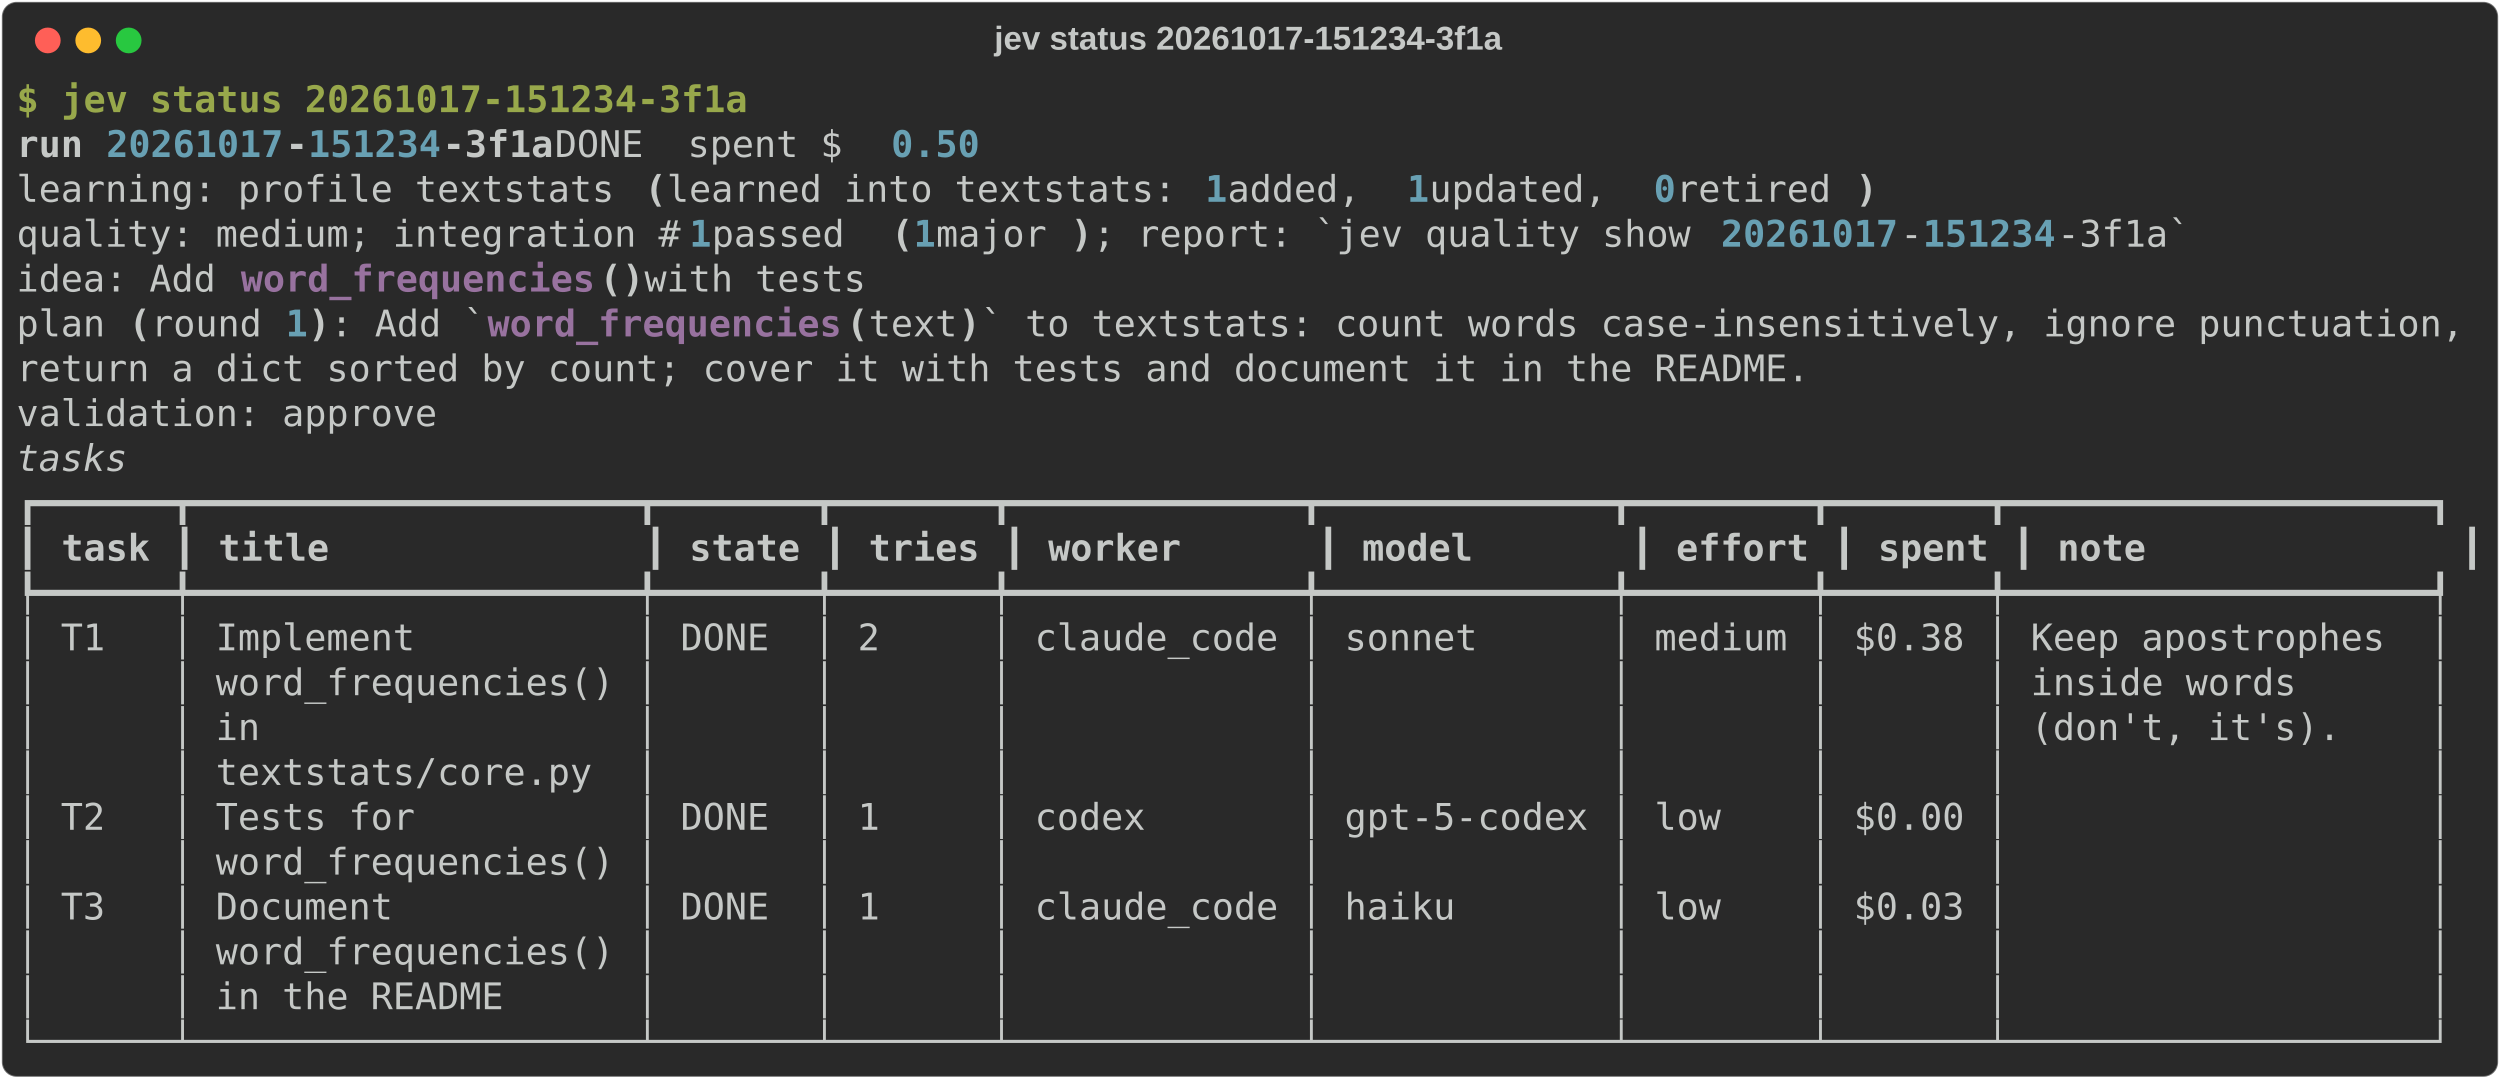
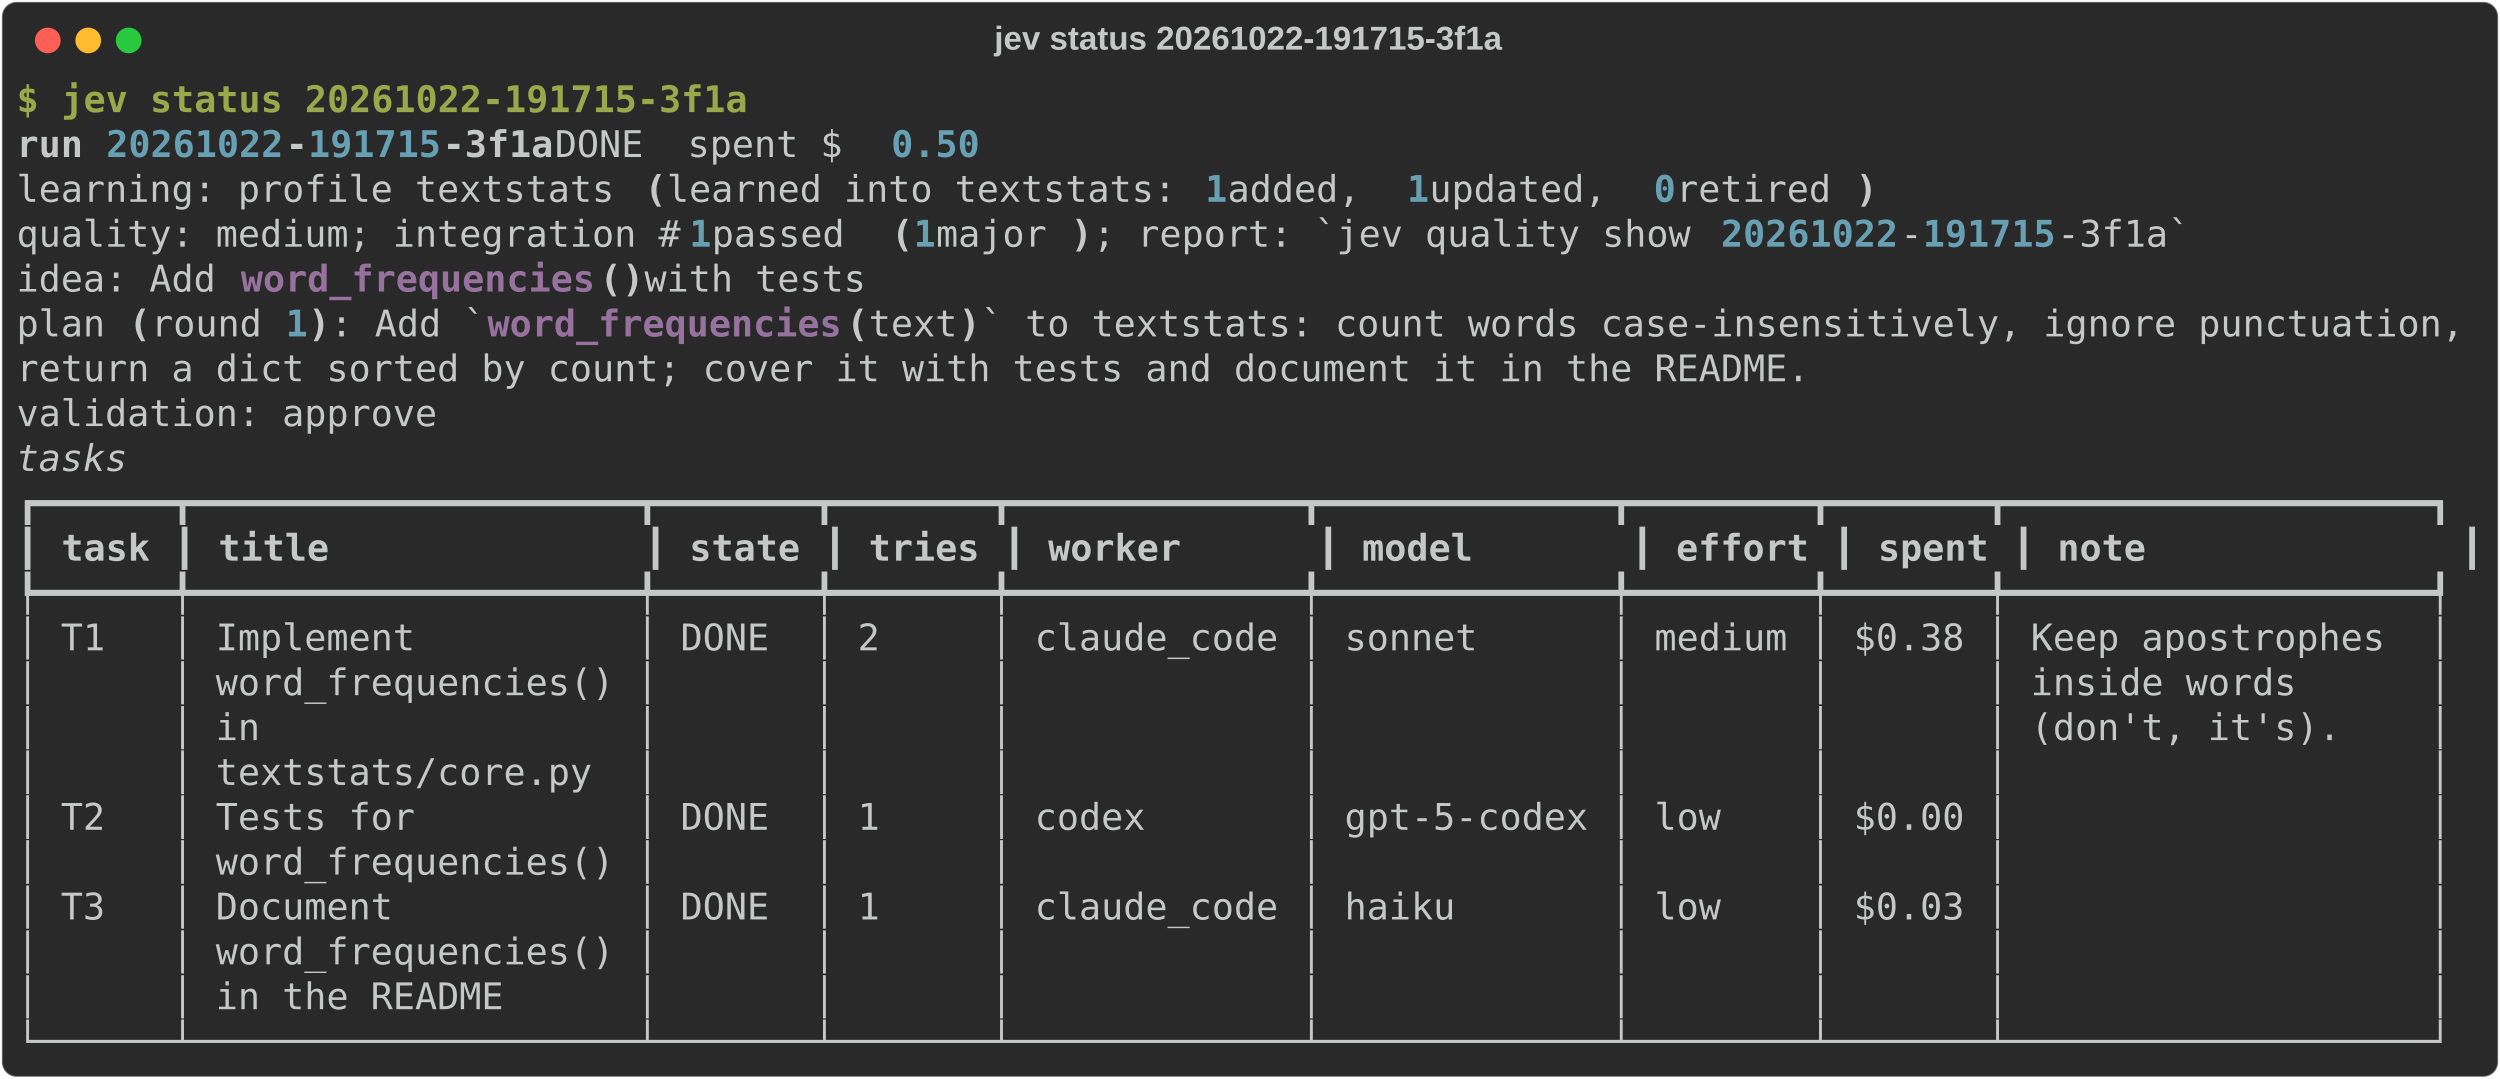
<svg xmlns="http://www.w3.org/2000/svg" class="rich-terminal" viewBox="0 0 1360 586.8">
  <style>

    @font-face {
        font-family: "Fira Code";
        src: local("FiraCode-Regular"),
                url("https://cdnjs.cloudflare.com/ajax/libs/firacode/6.2.0/woff2/FiraCode-Regular.woff2") format("woff2"),
                url("https://cdnjs.cloudflare.com/ajax/libs/firacode/6.2.0/woff/FiraCode-Regular.woff") format("woff");
        font-style: normal;
        font-weight: 400;
    }
    @font-face {
        font-family: "Fira Code";
        src: local("FiraCode-Bold"),
                url("https://cdnjs.cloudflare.com/ajax/libs/firacode/6.2.0/woff2/FiraCode-Bold.woff2") format("woff2"),
                url("https://cdnjs.cloudflare.com/ajax/libs/firacode/6.2.0/woff/FiraCode-Bold.woff") format("woff");
        font-style: bold;
        font-weight: 700;
    }

-     .terminal-4076977040-matrix {
+     .terminal-3882138528-matrix {
        font-family: Fira Code, monospace;
        font-size: 20px;
        line-height: 24.4px;
        font-variant-east-asian: full-width;
    }

-     .terminal-4076977040-title {
+     .terminal-3882138528-title {
        font-size: 18px;
        font-weight: bold;
        font-family: arial;
    }

-     .terminal-4076977040-r1 { fill: #98a84b;font-weight: bold }
- .terminal-4076977040-r2 { fill: #c5c8c6 }
- .terminal-4076977040-r3 { fill: #c5c8c6;font-weight: bold }
- .terminal-4076977040-r4 { fill: #68a0b3;font-weight: bold }
- .terminal-4076977040-r5 { fill: #98729f;font-weight: bold }
- .terminal-4076977040-r6 { fill: #c5c8c6;font-style: italic; }
+     .terminal-3882138528-r1 { fill: #98a84b;font-weight: bold }
+ .terminal-3882138528-r2 { fill: #c5c8c6 }
+ .terminal-3882138528-r3 { fill: #c5c8c6;font-weight: bold }
+ .terminal-3882138528-r4 { fill: #68a0b3;font-weight: bold }
+ .terminal-3882138528-r5 { fill: #98729f;font-weight: bold }
+ .terminal-3882138528-r6 { fill: #c5c8c6;font-style: italic; }
    </style>
  <defs>
-     <clipPath id="terminal-4076977040-clip-terminal">
+     <clipPath id="terminal-3882138528-clip-terminal">
      <rect x="0" y="0" width="1341.0" height="535.8" />
    </clipPath>
-     <clipPath id="terminal-4076977040-line-0">
+     <clipPath id="terminal-3882138528-line-0">
      <rect x="0" y="1.5" width="1342" height="24.65" />
    </clipPath>
-     <clipPath id="terminal-4076977040-line-1">
+     <clipPath id="terminal-3882138528-line-1">
      <rect x="0" y="25.9" width="1342" height="24.65" />
    </clipPath>
-     <clipPath id="terminal-4076977040-line-2">
+     <clipPath id="terminal-3882138528-line-2">
      <rect x="0" y="50.3" width="1342" height="24.65" />
    </clipPath>
-     <clipPath id="terminal-4076977040-line-3">
+     <clipPath id="terminal-3882138528-line-3">
      <rect x="0" y="74.7" width="1342" height="24.65" />
    </clipPath>
-     <clipPath id="terminal-4076977040-line-4">
+     <clipPath id="terminal-3882138528-line-4">
      <rect x="0" y="99.1" width="1342" height="24.65" />
    </clipPath>
-     <clipPath id="terminal-4076977040-line-5">
+     <clipPath id="terminal-3882138528-line-5">
      <rect x="0" y="123.5" width="1342" height="24.65" />
    </clipPath>
-     <clipPath id="terminal-4076977040-line-6">
+     <clipPath id="terminal-3882138528-line-6">
      <rect x="0" y="147.9" width="1342" height="24.65" />
    </clipPath>
-     <clipPath id="terminal-4076977040-line-7">
+     <clipPath id="terminal-3882138528-line-7">
      <rect x="0" y="172.3" width="1342" height="24.65" />
    </clipPath>
-     <clipPath id="terminal-4076977040-line-8">
+     <clipPath id="terminal-3882138528-line-8">
      <rect x="0" y="196.7" width="1342" height="24.65" />
    </clipPath>
-     <clipPath id="terminal-4076977040-line-9">
+     <clipPath id="terminal-3882138528-line-9">
      <rect x="0" y="221.1" width="1342" height="24.65" />
    </clipPath>
-     <clipPath id="terminal-4076977040-line-10">
+     <clipPath id="terminal-3882138528-line-10">
      <rect x="0" y="245.5" width="1342" height="24.65" />
    </clipPath>
-     <clipPath id="terminal-4076977040-line-11">
+     <clipPath id="terminal-3882138528-line-11">
      <rect x="0" y="269.9" width="1342" height="24.65" />
    </clipPath>
-     <clipPath id="terminal-4076977040-line-12">
+     <clipPath id="terminal-3882138528-line-12">
      <rect x="0" y="294.3" width="1342" height="24.65" />
    </clipPath>
-     <clipPath id="terminal-4076977040-line-13">
+     <clipPath id="terminal-3882138528-line-13">
      <rect x="0" y="318.7" width="1342" height="24.65" />
    </clipPath>
-     <clipPath id="terminal-4076977040-line-14">
+     <clipPath id="terminal-3882138528-line-14">
      <rect x="0" y="343.1" width="1342" height="24.65" />
    </clipPath>
-     <clipPath id="terminal-4076977040-line-15">
+     <clipPath id="terminal-3882138528-line-15">
      <rect x="0" y="367.5" width="1342" height="24.65" />
    </clipPath>
-     <clipPath id="terminal-4076977040-line-16">
+     <clipPath id="terminal-3882138528-line-16">
      <rect x="0" y="391.9" width="1342" height="24.65" />
    </clipPath>
-     <clipPath id="terminal-4076977040-line-17">
+     <clipPath id="terminal-3882138528-line-17">
      <rect x="0" y="416.3" width="1342" height="24.65" />
    </clipPath>
-     <clipPath id="terminal-4076977040-line-18">
+     <clipPath id="terminal-3882138528-line-18">
      <rect x="0" y="440.7" width="1342" height="24.65" />
    </clipPath>
-     <clipPath id="terminal-4076977040-line-19">
+     <clipPath id="terminal-3882138528-line-19">
      <rect x="0" y="465.1" width="1342" height="24.65" />
    </clipPath>
-     <clipPath id="terminal-4076977040-line-20">
+     <clipPath id="terminal-3882138528-line-20">
      <rect x="0" y="489.5" width="1342" height="24.65" />
    </clipPath>
  </defs>
  <rect fill="#292929" stroke="rgba(255,255,255,0.35)" stroke-width="1" x="1" y="1" width="1358" height="584.8" rx="8" />
-   <text class="terminal-4076977040-title" fill="#c5c8c6" text-anchor="middle" x="679" y="27">jev status 20261017-151234-3f1a</text>
+   <text class="terminal-3882138528-title" fill="#c5c8c6" text-anchor="middle" x="679" y="27">jev status 20261022-191715-3f1a</text>
  <g transform="translate(26,22)">
    <circle cx="0" cy="0" r="7" fill="#ff5f57" />
    <circle cx="22" cy="0" r="7" fill="#febc2e" />
    <circle cx="44" cy="0" r="7" fill="#28c840" />
  </g>
-   <g transform="translate(9, 41)" clip-path="url(#terminal-4076977040-clip-terminal)">
-     <g class="terminal-4076977040-matrix">
-       <text class="terminal-4076977040-r1" x="0" y="20" textLength="24.4" clip-path="url(#terminal-4076977040-line-0)">$ </text>
-       <text class="terminal-4076977040-r1" x="24.4" y="20" textLength="378.2" clip-path="url(#terminal-4076977040-line-0)">jev status 20261017-151234-3f1a</text>
-       <text class="terminal-4076977040-r2" x="1342" y="20" textLength="12.2" clip-path="url(#terminal-4076977040-line-0)">
- </text>
-       <text class="terminal-4076977040-r3" x="0" y="44.4" textLength="48.8" clip-path="url(#terminal-4076977040-line-1)">run </text>
-       <text class="terminal-4076977040-r4" x="48.8" y="44.4" textLength="97.6" clip-path="url(#terminal-4076977040-line-1)">20261017</text>
-       <text class="terminal-4076977040-r3" x="146.4" y="44.4" textLength="12.2" clip-path="url(#terminal-4076977040-line-1)">-</text>
-       <text class="terminal-4076977040-r4" x="158.6" y="44.4" textLength="73.2" clip-path="url(#terminal-4076977040-line-1)">151234</text>
-       <text class="terminal-4076977040-r3" x="231.8" y="44.4" textLength="61" clip-path="url(#terminal-4076977040-line-1)">-3f1a</text>
-       <text class="terminal-4076977040-r2" x="292.8" y="44.4" textLength="183" clip-path="url(#terminal-4076977040-line-1)">  DONE  spent $</text>
-       <text class="terminal-4076977040-r4" x="475.8" y="44.4" textLength="48.8" clip-path="url(#terminal-4076977040-line-1)">0.50</text>
-       <text class="terminal-4076977040-r2" x="1342" y="44.4" textLength="12.2" clip-path="url(#terminal-4076977040-line-1)">
- </text>
-       <text class="terminal-4076977040-r2" x="0" y="68.8" textLength="341.6" clip-path="url(#terminal-4076977040-line-2)">learning: profile textstats </text>
-       <text class="terminal-4076977040-r3" x="341.6" y="68.8" textLength="12.2" clip-path="url(#terminal-4076977040-line-2)">(</text>
-       <text class="terminal-4076977040-r2" x="353.8" y="68.8" textLength="292.8" clip-path="url(#terminal-4076977040-line-2)">learned into textstats: </text>
-       <text class="terminal-4076977040-r4" x="646.6" y="68.8" textLength="12.2" clip-path="url(#terminal-4076977040-line-2)">1</text>
-       <text class="terminal-4076977040-r2" x="658.8" y="68.8" textLength="97.6" clip-path="url(#terminal-4076977040-line-2)"> added, </text>
-       <text class="terminal-4076977040-r4" x="756.4" y="68.8" textLength="12.2" clip-path="url(#terminal-4076977040-line-2)">1</text>
-       <text class="terminal-4076977040-r2" x="768.6" y="68.8" textLength="122" clip-path="url(#terminal-4076977040-line-2)"> updated, </text>
-       <text class="terminal-4076977040-r4" x="890.6" y="68.8" textLength="12.2" clip-path="url(#terminal-4076977040-line-2)">0</text>
-       <text class="terminal-4076977040-r2" x="902.8" y="68.8" textLength="97.6" clip-path="url(#terminal-4076977040-line-2)"> retired</text>
-       <text class="terminal-4076977040-r3" x="1000.4" y="68.8" textLength="12.2" clip-path="url(#terminal-4076977040-line-2)">)</text>
-       <text class="terminal-4076977040-r2" x="1342" y="68.8" textLength="12.2" clip-path="url(#terminal-4076977040-line-2)">
- </text>
-       <text class="terminal-4076977040-r2" x="0" y="93.2" textLength="366" clip-path="url(#terminal-4076977040-line-3)">quality: medium; integration #</text>
-       <text class="terminal-4076977040-r4" x="366" y="93.2" textLength="12.2" clip-path="url(#terminal-4076977040-line-3)">1</text>
-       <text class="terminal-4076977040-r2" x="378.2" y="93.2" textLength="97.6" clip-path="url(#terminal-4076977040-line-3)"> passed </text>
-       <text class="terminal-4076977040-r3" x="475.8" y="93.2" textLength="12.2" clip-path="url(#terminal-4076977040-line-3)">(</text>
-       <text class="terminal-4076977040-r4" x="488" y="93.2" textLength="12.2" clip-path="url(#terminal-4076977040-line-3)">1</text>
-       <text class="terminal-4076977040-r2" x="500.2" y="93.2" textLength="73.2" clip-path="url(#terminal-4076977040-line-3)"> major</text>
-       <text class="terminal-4076977040-r3" x="573.4" y="93.2" textLength="12.2" clip-path="url(#terminal-4076977040-line-3)">)</text>
-       <text class="terminal-4076977040-r2" x="585.6" y="93.2" textLength="341.6" clip-path="url(#terminal-4076977040-line-3)">; report: `jev quality show </text>
-       <text class="terminal-4076977040-r4" x="927.2" y="93.2" textLength="97.6" clip-path="url(#terminal-4076977040-line-3)">20261017</text>
-       <text class="terminal-4076977040-r2" x="1024.8" y="93.2" textLength="12.2" clip-path="url(#terminal-4076977040-line-3)">-</text>
-       <text class="terminal-4076977040-r4" x="1037" y="93.2" textLength="73.2" clip-path="url(#terminal-4076977040-line-3)">151234</text>
-       <text class="terminal-4076977040-r2" x="1110.2" y="93.2" textLength="73.2" clip-path="url(#terminal-4076977040-line-3)">-3f1a`</text>
-       <text class="terminal-4076977040-r2" x="1342" y="93.2" textLength="12.2" clip-path="url(#terminal-4076977040-line-3)">
- </text>
-       <text class="terminal-4076977040-r2" x="0" y="117.6" textLength="122" clip-path="url(#terminal-4076977040-line-4)">idea: Add </text>
-       <text class="terminal-4076977040-r5" x="122" y="117.6" textLength="195.2" clip-path="url(#terminal-4076977040-line-4)">word_frequencies</text>
-       <text class="terminal-4076977040-r3" x="317.2" y="117.6" textLength="12.2" clip-path="url(#terminal-4076977040-line-4)">(</text>
-       <text class="terminal-4076977040-r3" x="329.4" y="117.6" textLength="12.2" clip-path="url(#terminal-4076977040-line-4)">)</text>
-       <text class="terminal-4076977040-r2" x="341.6" y="117.6" textLength="134.2" clip-path="url(#terminal-4076977040-line-4)"> with tests</text>
-       <text class="terminal-4076977040-r2" x="1342" y="117.6" textLength="12.2" clip-path="url(#terminal-4076977040-line-4)">
- </text>
-       <text class="terminal-4076977040-r2" x="0" y="142" textLength="61" clip-path="url(#terminal-4076977040-line-5)">plan </text>
-       <text class="terminal-4076977040-r3" x="61" y="142" textLength="12.2" clip-path="url(#terminal-4076977040-line-5)">(</text>
-       <text class="terminal-4076977040-r2" x="73.2" y="142" textLength="73.2" clip-path="url(#terminal-4076977040-line-5)">round </text>
-       <text class="terminal-4076977040-r4" x="146.4" y="142" textLength="12.2" clip-path="url(#terminal-4076977040-line-5)">1</text>
-       <text class="terminal-4076977040-r3" x="158.6" y="142" textLength="12.2" clip-path="url(#terminal-4076977040-line-5)">)</text>
-       <text class="terminal-4076977040-r2" x="170.8" y="142" textLength="85.4" clip-path="url(#terminal-4076977040-line-5)">: Add `</text>
-       <text class="terminal-4076977040-r5" x="256.2" y="142" textLength="195.2" clip-path="url(#terminal-4076977040-line-5)">word_frequencies</text>
-       <text class="terminal-4076977040-r3" x="451.4" y="142" textLength="12.2" clip-path="url(#terminal-4076977040-line-5)">(</text>
-       <text class="terminal-4076977040-r2" x="463.6" y="142" textLength="48.8" clip-path="url(#terminal-4076977040-line-5)">text</text>
-       <text class="terminal-4076977040-r3" x="512.4" y="142" textLength="12.2" clip-path="url(#terminal-4076977040-line-5)">)</text>
-       <text class="terminal-4076977040-r2" x="524.6" y="142" textLength="817.4" clip-path="url(#terminal-4076977040-line-5)">` to textstats: count words case-insensitively, ignore punctuation,</text>
-       <text class="terminal-4076977040-r2" x="1342" y="142" textLength="12.2" clip-path="url(#terminal-4076977040-line-5)">
- </text>
-       <text class="terminal-4076977040-r2" x="0" y="166.4" textLength="988.2" clip-path="url(#terminal-4076977040-line-6)">return a dict sorted by count; cover it with tests and document it in the README.</text>
-       <text class="terminal-4076977040-r2" x="1342" y="166.4" textLength="12.2" clip-path="url(#terminal-4076977040-line-6)">
- </text>
-       <text class="terminal-4076977040-r2" x="0" y="190.8" textLength="231.8" clip-path="url(#terminal-4076977040-line-7)">validation: approve</text>
-       <text class="terminal-4076977040-r2" x="1342" y="190.8" textLength="12.2" clip-path="url(#terminal-4076977040-line-7)">
- </text>
-       <text class="terminal-4076977040-r6" x="0" y="215.2" textLength="1342" clip-path="url(#terminal-4076977040-line-8)">                                                    tasks                                                     </text>
-       <text class="terminal-4076977040-r2" x="1342" y="215.2" textLength="12.2" clip-path="url(#terminal-4076977040-line-8)">
- </text>
-       <text class="terminal-4076977040-r2" x="0" y="239.6" textLength="1342" clip-path="url(#terminal-4076977040-line-9)">┏━━━━━━┳━━━━━━━━━━━━━━━━━━━━┳━━━━━━━┳━━━━━━━┳━━━━━━━━━━━━━┳━━━━━━━━━━━━━┳━━━━━━━━┳━━━━━━━┳━━━━━━━━━━━━━━━━━━━┓</text>
-       <text class="terminal-4076977040-r2" x="1342" y="239.6" textLength="12.2" clip-path="url(#terminal-4076977040-line-9)">
- </text>
-       <text class="terminal-4076977040-r2" x="0" y="264" textLength="12.2" clip-path="url(#terminal-4076977040-line-10)">┃</text>
-       <text class="terminal-4076977040-r3" x="24.4" y="264" textLength="48.8" clip-path="url(#terminal-4076977040-line-10)">task</text>
-       <text class="terminal-4076977040-r2" x="85.4" y="264" textLength="12.2" clip-path="url(#terminal-4076977040-line-10)">┃</text>
-       <text class="terminal-4076977040-r3" x="109.8" y="264" textLength="219.6" clip-path="url(#terminal-4076977040-line-10)">title             </text>
-       <text class="terminal-4076977040-r2" x="341.6" y="264" textLength="12.2" clip-path="url(#terminal-4076977040-line-10)">┃</text>
-       <text class="terminal-4076977040-r3" x="366" y="264" textLength="61" clip-path="url(#terminal-4076977040-line-10)">state</text>
-       <text class="terminal-4076977040-r2" x="439.2" y="264" textLength="12.2" clip-path="url(#terminal-4076977040-line-10)">┃</text>
-       <text class="terminal-4076977040-r3" x="463.6" y="264" textLength="61" clip-path="url(#terminal-4076977040-line-10)">tries</text>
-       <text class="terminal-4076977040-r2" x="536.8" y="264" textLength="12.2" clip-path="url(#terminal-4076977040-line-10)">┃</text>
-       <text class="terminal-4076977040-r3" x="561.2" y="264" textLength="134.2" clip-path="url(#terminal-4076977040-line-10)">worker     </text>
-       <text class="terminal-4076977040-r2" x="707.6" y="264" textLength="12.2" clip-path="url(#terminal-4076977040-line-10)">┃</text>
-       <text class="terminal-4076977040-r3" x="732" y="264" textLength="134.2" clip-path="url(#terminal-4076977040-line-10)">model      </text>
-       <text class="terminal-4076977040-r2" x="878.4" y="264" textLength="12.2" clip-path="url(#terminal-4076977040-line-10)">┃</text>
-       <text class="terminal-4076977040-r3" x="902.8" y="264" textLength="73.2" clip-path="url(#terminal-4076977040-line-10)">effort</text>
-       <text class="terminal-4076977040-r2" x="988.2" y="264" textLength="12.2" clip-path="url(#terminal-4076977040-line-10)">┃</text>
-       <text class="terminal-4076977040-r3" x="1012.6" y="264" textLength="61" clip-path="url(#terminal-4076977040-line-10)">spent</text>
-       <text class="terminal-4076977040-r2" x="1085.8" y="264" textLength="12.2" clip-path="url(#terminal-4076977040-line-10)">┃</text>
-       <text class="terminal-4076977040-r3" x="1110.2" y="264" textLength="207.4" clip-path="url(#terminal-4076977040-line-10)">note             </text>
-       <text class="terminal-4076977040-r2" x="1329.8" y="264" textLength="12.2" clip-path="url(#terminal-4076977040-line-10)">┃</text>
-       <text class="terminal-4076977040-r2" x="1342" y="264" textLength="12.2" clip-path="url(#terminal-4076977040-line-10)">
- </text>
-       <text class="terminal-4076977040-r2" x="0" y="288.4" textLength="1342" clip-path="url(#terminal-4076977040-line-11)">┡━━━━━━╇━━━━━━━━━━━━━━━━━━━━╇━━━━━━━╇━━━━━━━╇━━━━━━━━━━━━━╇━━━━━━━━━━━━━╇━━━━━━━━╇━━━━━━━╇━━━━━━━━━━━━━━━━━━━┩</text>
-       <text class="terminal-4076977040-r2" x="1342" y="288.4" textLength="12.2" clip-path="url(#terminal-4076977040-line-11)">
- </text>
-       <text class="terminal-4076977040-r2" x="0" y="312.8" textLength="1342" clip-path="url(#terminal-4076977040-line-12)">│ T1   │ Implement          │ DONE  │ 2     │ claude_code │ sonnet      │ medium │ $0.38 │ Keep apostrophes  │</text>
-       <text class="terminal-4076977040-r2" x="1342" y="312.8" textLength="12.2" clip-path="url(#terminal-4076977040-line-12)">
- </text>
-       <text class="terminal-4076977040-r2" x="0" y="337.2" textLength="1342" clip-path="url(#terminal-4076977040-line-13)">│      │ word_frequencies() │       │       │             │             │        │       │ inside words      │</text>
-       <text class="terminal-4076977040-r2" x="1342" y="337.2" textLength="12.2" clip-path="url(#terminal-4076977040-line-13)">
- </text>
-       <text class="terminal-4076977040-r2" x="0" y="361.6" textLength="1342" clip-path="url(#terminal-4076977040-line-14)">│      │ in                 │       │       │             │             │        │       │ (don't, it's).    │</text>
-       <text class="terminal-4076977040-r2" x="1342" y="361.6" textLength="12.2" clip-path="url(#terminal-4076977040-line-14)">
- </text>
-       <text class="terminal-4076977040-r2" x="0" y="386" textLength="1342" clip-path="url(#terminal-4076977040-line-15)">│      │ textstats/core.py  │       │       │             │             │        │       │                   │</text>
-       <text class="terminal-4076977040-r2" x="1342" y="386" textLength="12.2" clip-path="url(#terminal-4076977040-line-15)">
- </text>
-       <text class="terminal-4076977040-r2" x="0" y="410.4" textLength="1342" clip-path="url(#terminal-4076977040-line-16)">│ T2   │ Tests for          │ DONE  │ 1     │ codex       │ gpt-5-codex │ low    │ $0.00 │                   │</text>
-       <text class="terminal-4076977040-r2" x="1342" y="410.4" textLength="12.2" clip-path="url(#terminal-4076977040-line-16)">
- </text>
-       <text class="terminal-4076977040-r2" x="0" y="434.8" textLength="1342" clip-path="url(#terminal-4076977040-line-17)">│      │ word_frequencies() │       │       │             │             │        │       │                   │</text>
-       <text class="terminal-4076977040-r2" x="1342" y="434.8" textLength="12.2" clip-path="url(#terminal-4076977040-line-17)">
- </text>
-       <text class="terminal-4076977040-r2" x="0" y="459.2" textLength="1342" clip-path="url(#terminal-4076977040-line-18)">│ T3   │ Document           │ DONE  │ 1     │ claude_code │ haiku       │ low    │ $0.03 │                   │</text>
-       <text class="terminal-4076977040-r2" x="1342" y="459.2" textLength="12.2" clip-path="url(#terminal-4076977040-line-18)">
- </text>
-       <text class="terminal-4076977040-r2" x="0" y="483.6" textLength="1342" clip-path="url(#terminal-4076977040-line-19)">│      │ word_frequencies() │       │       │             │             │        │       │                   │</text>
-       <text class="terminal-4076977040-r2" x="1342" y="483.6" textLength="12.2" clip-path="url(#terminal-4076977040-line-19)">
- </text>
-       <text class="terminal-4076977040-r2" x="0" y="508" textLength="1342" clip-path="url(#terminal-4076977040-line-20)">│      │ in the README      │       │       │             │             │        │       │                   │</text>
-       <text class="terminal-4076977040-r2" x="1342" y="508" textLength="12.2" clip-path="url(#terminal-4076977040-line-20)">
- </text>
-       <text class="terminal-4076977040-r2" x="0" y="532.4" textLength="1342" clip-path="url(#terminal-4076977040-line-21)">└──────┴────────────────────┴───────┴───────┴─────────────┴─────────────┴────────┴───────┴───────────────────┘</text>
-       <text class="terminal-4076977040-r2" x="1342" y="532.4" textLength="12.2" clip-path="url(#terminal-4076977040-line-21)">
+   <g transform="translate(9, 41)" clip-path="url(#terminal-3882138528-clip-terminal)">
+     <g class="terminal-3882138528-matrix">
+       <text class="terminal-3882138528-r1" x="0" y="20" textLength="24.4" clip-path="url(#terminal-3882138528-line-0)">$ </text>
+       <text class="terminal-3882138528-r1" x="24.4" y="20" textLength="378.2" clip-path="url(#terminal-3882138528-line-0)">jev status 20261022-191715-3f1a</text>
+       <text class="terminal-3882138528-r2" x="1342" y="20" textLength="12.2" clip-path="url(#terminal-3882138528-line-0)">
+ </text>
+       <text class="terminal-3882138528-r3" x="0" y="44.4" textLength="48.8" clip-path="url(#terminal-3882138528-line-1)">run </text>
+       <text class="terminal-3882138528-r4" x="48.8" y="44.4" textLength="97.6" clip-path="url(#terminal-3882138528-line-1)">20261022</text>
+       <text class="terminal-3882138528-r3" x="146.4" y="44.4" textLength="12.2" clip-path="url(#terminal-3882138528-line-1)">-</text>
+       <text class="terminal-3882138528-r4" x="158.6" y="44.4" textLength="73.2" clip-path="url(#terminal-3882138528-line-1)">191715</text>
+       <text class="terminal-3882138528-r3" x="231.8" y="44.4" textLength="61" clip-path="url(#terminal-3882138528-line-1)">-3f1a</text>
+       <text class="terminal-3882138528-r2" x="292.8" y="44.4" textLength="183" clip-path="url(#terminal-3882138528-line-1)">  DONE  spent $</text>
+       <text class="terminal-3882138528-r4" x="475.8" y="44.4" textLength="48.8" clip-path="url(#terminal-3882138528-line-1)">0.50</text>
+       <text class="terminal-3882138528-r2" x="1342" y="44.4" textLength="12.2" clip-path="url(#terminal-3882138528-line-1)">
+ </text>
+       <text class="terminal-3882138528-r2" x="0" y="68.8" textLength="341.6" clip-path="url(#terminal-3882138528-line-2)">learning: profile textstats </text>
+       <text class="terminal-3882138528-r3" x="341.6" y="68.8" textLength="12.2" clip-path="url(#terminal-3882138528-line-2)">(</text>
+       <text class="terminal-3882138528-r2" x="353.8" y="68.8" textLength="292.8" clip-path="url(#terminal-3882138528-line-2)">learned into textstats: </text>
+       <text class="terminal-3882138528-r4" x="646.6" y="68.8" textLength="12.2" clip-path="url(#terminal-3882138528-line-2)">1</text>
+       <text class="terminal-3882138528-r2" x="658.8" y="68.8" textLength="97.6" clip-path="url(#terminal-3882138528-line-2)"> added, </text>
+       <text class="terminal-3882138528-r4" x="756.4" y="68.8" textLength="12.2" clip-path="url(#terminal-3882138528-line-2)">1</text>
+       <text class="terminal-3882138528-r2" x="768.6" y="68.8" textLength="122" clip-path="url(#terminal-3882138528-line-2)"> updated, </text>
+       <text class="terminal-3882138528-r4" x="890.6" y="68.8" textLength="12.2" clip-path="url(#terminal-3882138528-line-2)">0</text>
+       <text class="terminal-3882138528-r2" x="902.8" y="68.8" textLength="97.6" clip-path="url(#terminal-3882138528-line-2)"> retired</text>
+       <text class="terminal-3882138528-r3" x="1000.4" y="68.8" textLength="12.2" clip-path="url(#terminal-3882138528-line-2)">)</text>
+       <text class="terminal-3882138528-r2" x="1342" y="68.8" textLength="12.2" clip-path="url(#terminal-3882138528-line-2)">
+ </text>
+       <text class="terminal-3882138528-r2" x="0" y="93.2" textLength="366" clip-path="url(#terminal-3882138528-line-3)">quality: medium; integration #</text>
+       <text class="terminal-3882138528-r4" x="366" y="93.2" textLength="12.2" clip-path="url(#terminal-3882138528-line-3)">1</text>
+       <text class="terminal-3882138528-r2" x="378.2" y="93.2" textLength="97.6" clip-path="url(#terminal-3882138528-line-3)"> passed </text>
+       <text class="terminal-3882138528-r3" x="475.8" y="93.2" textLength="12.2" clip-path="url(#terminal-3882138528-line-3)">(</text>
+       <text class="terminal-3882138528-r4" x="488" y="93.2" textLength="12.2" clip-path="url(#terminal-3882138528-line-3)">1</text>
+       <text class="terminal-3882138528-r2" x="500.2" y="93.2" textLength="73.2" clip-path="url(#terminal-3882138528-line-3)"> major</text>
+       <text class="terminal-3882138528-r3" x="573.4" y="93.2" textLength="12.2" clip-path="url(#terminal-3882138528-line-3)">)</text>
+       <text class="terminal-3882138528-r2" x="585.6" y="93.2" textLength="341.6" clip-path="url(#terminal-3882138528-line-3)">; report: `jev quality show </text>
+       <text class="terminal-3882138528-r4" x="927.2" y="93.2" textLength="97.6" clip-path="url(#terminal-3882138528-line-3)">20261022</text>
+       <text class="terminal-3882138528-r2" x="1024.8" y="93.2" textLength="12.2" clip-path="url(#terminal-3882138528-line-3)">-</text>
+       <text class="terminal-3882138528-r4" x="1037" y="93.2" textLength="73.2" clip-path="url(#terminal-3882138528-line-3)">191715</text>
+       <text class="terminal-3882138528-r2" x="1110.2" y="93.2" textLength="73.2" clip-path="url(#terminal-3882138528-line-3)">-3f1a`</text>
+       <text class="terminal-3882138528-r2" x="1342" y="93.2" textLength="12.2" clip-path="url(#terminal-3882138528-line-3)">
+ </text>
+       <text class="terminal-3882138528-r2" x="0" y="117.6" textLength="122" clip-path="url(#terminal-3882138528-line-4)">idea: Add </text>
+       <text class="terminal-3882138528-r5" x="122" y="117.6" textLength="195.2" clip-path="url(#terminal-3882138528-line-4)">word_frequencies</text>
+       <text class="terminal-3882138528-r3" x="317.2" y="117.6" textLength="12.2" clip-path="url(#terminal-3882138528-line-4)">(</text>
+       <text class="terminal-3882138528-r3" x="329.4" y="117.6" textLength="12.2" clip-path="url(#terminal-3882138528-line-4)">)</text>
+       <text class="terminal-3882138528-r2" x="341.6" y="117.6" textLength="134.2" clip-path="url(#terminal-3882138528-line-4)"> with tests</text>
+       <text class="terminal-3882138528-r2" x="1342" y="117.6" textLength="12.2" clip-path="url(#terminal-3882138528-line-4)">
+ </text>
+       <text class="terminal-3882138528-r2" x="0" y="142" textLength="61" clip-path="url(#terminal-3882138528-line-5)">plan </text>
+       <text class="terminal-3882138528-r3" x="61" y="142" textLength="12.2" clip-path="url(#terminal-3882138528-line-5)">(</text>
+       <text class="terminal-3882138528-r2" x="73.2" y="142" textLength="73.2" clip-path="url(#terminal-3882138528-line-5)">round </text>
+       <text class="terminal-3882138528-r4" x="146.4" y="142" textLength="12.2" clip-path="url(#terminal-3882138528-line-5)">1</text>
+       <text class="terminal-3882138528-r3" x="158.6" y="142" textLength="12.2" clip-path="url(#terminal-3882138528-line-5)">)</text>
+       <text class="terminal-3882138528-r2" x="170.8" y="142" textLength="85.4" clip-path="url(#terminal-3882138528-line-5)">: Add `</text>
+       <text class="terminal-3882138528-r5" x="256.2" y="142" textLength="195.2" clip-path="url(#terminal-3882138528-line-5)">word_frequencies</text>
+       <text class="terminal-3882138528-r3" x="451.4" y="142" textLength="12.2" clip-path="url(#terminal-3882138528-line-5)">(</text>
+       <text class="terminal-3882138528-r2" x="463.6" y="142" textLength="48.8" clip-path="url(#terminal-3882138528-line-5)">text</text>
+       <text class="terminal-3882138528-r3" x="512.4" y="142" textLength="12.2" clip-path="url(#terminal-3882138528-line-5)">)</text>
+       <text class="terminal-3882138528-r2" x="524.6" y="142" textLength="817.4" clip-path="url(#terminal-3882138528-line-5)">` to textstats: count words case-insensitively, ignore punctuation,</text>
+       <text class="terminal-3882138528-r2" x="1342" y="142" textLength="12.2" clip-path="url(#terminal-3882138528-line-5)">
+ </text>
+       <text class="terminal-3882138528-r2" x="0" y="166.4" textLength="988.2" clip-path="url(#terminal-3882138528-line-6)">return a dict sorted by count; cover it with tests and document it in the README.</text>
+       <text class="terminal-3882138528-r2" x="1342" y="166.4" textLength="12.2" clip-path="url(#terminal-3882138528-line-6)">
+ </text>
+       <text class="terminal-3882138528-r2" x="0" y="190.8" textLength="231.8" clip-path="url(#terminal-3882138528-line-7)">validation: approve</text>
+       <text class="terminal-3882138528-r2" x="1342" y="190.8" textLength="12.2" clip-path="url(#terminal-3882138528-line-7)">
+ </text>
+       <text class="terminal-3882138528-r6" x="0" y="215.2" textLength="1342" clip-path="url(#terminal-3882138528-line-8)">                                                    tasks                                                     </text>
+       <text class="terminal-3882138528-r2" x="1342" y="215.2" textLength="12.2" clip-path="url(#terminal-3882138528-line-8)">
+ </text>
+       <text class="terminal-3882138528-r2" x="0" y="239.6" textLength="1342" clip-path="url(#terminal-3882138528-line-9)">┏━━━━━━┳━━━━━━━━━━━━━━━━━━━━┳━━━━━━━┳━━━━━━━┳━━━━━━━━━━━━━┳━━━━━━━━━━━━━┳━━━━━━━━┳━━━━━━━┳━━━━━━━━━━━━━━━━━━━┓</text>
+       <text class="terminal-3882138528-r2" x="1342" y="239.6" textLength="12.2" clip-path="url(#terminal-3882138528-line-9)">
+ </text>
+       <text class="terminal-3882138528-r2" x="0" y="264" textLength="12.2" clip-path="url(#terminal-3882138528-line-10)">┃</text>
+       <text class="terminal-3882138528-r3" x="24.4" y="264" textLength="48.8" clip-path="url(#terminal-3882138528-line-10)">task</text>
+       <text class="terminal-3882138528-r2" x="85.4" y="264" textLength="12.2" clip-path="url(#terminal-3882138528-line-10)">┃</text>
+       <text class="terminal-3882138528-r3" x="109.8" y="264" textLength="219.6" clip-path="url(#terminal-3882138528-line-10)">title             </text>
+       <text class="terminal-3882138528-r2" x="341.6" y="264" textLength="12.2" clip-path="url(#terminal-3882138528-line-10)">┃</text>
+       <text class="terminal-3882138528-r3" x="366" y="264" textLength="61" clip-path="url(#terminal-3882138528-line-10)">state</text>
+       <text class="terminal-3882138528-r2" x="439.2" y="264" textLength="12.2" clip-path="url(#terminal-3882138528-line-10)">┃</text>
+       <text class="terminal-3882138528-r3" x="463.6" y="264" textLength="61" clip-path="url(#terminal-3882138528-line-10)">tries</text>
+       <text class="terminal-3882138528-r2" x="536.8" y="264" textLength="12.2" clip-path="url(#terminal-3882138528-line-10)">┃</text>
+       <text class="terminal-3882138528-r3" x="561.2" y="264" textLength="134.2" clip-path="url(#terminal-3882138528-line-10)">worker     </text>
+       <text class="terminal-3882138528-r2" x="707.6" y="264" textLength="12.2" clip-path="url(#terminal-3882138528-line-10)">┃</text>
+       <text class="terminal-3882138528-r3" x="732" y="264" textLength="134.2" clip-path="url(#terminal-3882138528-line-10)">model      </text>
+       <text class="terminal-3882138528-r2" x="878.4" y="264" textLength="12.2" clip-path="url(#terminal-3882138528-line-10)">┃</text>
+       <text class="terminal-3882138528-r3" x="902.8" y="264" textLength="73.2" clip-path="url(#terminal-3882138528-line-10)">effort</text>
+       <text class="terminal-3882138528-r2" x="988.2" y="264" textLength="12.2" clip-path="url(#terminal-3882138528-line-10)">┃</text>
+       <text class="terminal-3882138528-r3" x="1012.6" y="264" textLength="61" clip-path="url(#terminal-3882138528-line-10)">spent</text>
+       <text class="terminal-3882138528-r2" x="1085.8" y="264" textLength="12.2" clip-path="url(#terminal-3882138528-line-10)">┃</text>
+       <text class="terminal-3882138528-r3" x="1110.2" y="264" textLength="207.4" clip-path="url(#terminal-3882138528-line-10)">note             </text>
+       <text class="terminal-3882138528-r2" x="1329.8" y="264" textLength="12.2" clip-path="url(#terminal-3882138528-line-10)">┃</text>
+       <text class="terminal-3882138528-r2" x="1342" y="264" textLength="12.2" clip-path="url(#terminal-3882138528-line-10)">
+ </text>
+       <text class="terminal-3882138528-r2" x="0" y="288.4" textLength="1342" clip-path="url(#terminal-3882138528-line-11)">┡━━━━━━╇━━━━━━━━━━━━━━━━━━━━╇━━━━━━━╇━━━━━━━╇━━━━━━━━━━━━━╇━━━━━━━━━━━━━╇━━━━━━━━╇━━━━━━━╇━━━━━━━━━━━━━━━━━━━┩</text>
+       <text class="terminal-3882138528-r2" x="1342" y="288.4" textLength="12.2" clip-path="url(#terminal-3882138528-line-11)">
+ </text>
+       <text class="terminal-3882138528-r2" x="0" y="312.8" textLength="1342" clip-path="url(#terminal-3882138528-line-12)">│ T1   │ Implement          │ DONE  │ 2     │ claude_code │ sonnet      │ medium │ $0.38 │ Keep apostrophes  │</text>
+       <text class="terminal-3882138528-r2" x="1342" y="312.8" textLength="12.2" clip-path="url(#terminal-3882138528-line-12)">
+ </text>
+       <text class="terminal-3882138528-r2" x="0" y="337.2" textLength="1342" clip-path="url(#terminal-3882138528-line-13)">│      │ word_frequencies() │       │       │             │             │        │       │ inside words      │</text>
+       <text class="terminal-3882138528-r2" x="1342" y="337.2" textLength="12.2" clip-path="url(#terminal-3882138528-line-13)">
+ </text>
+       <text class="terminal-3882138528-r2" x="0" y="361.6" textLength="1342" clip-path="url(#terminal-3882138528-line-14)">│      │ in                 │       │       │             │             │        │       │ (don't, it's).    │</text>
+       <text class="terminal-3882138528-r2" x="1342" y="361.6" textLength="12.2" clip-path="url(#terminal-3882138528-line-14)">
+ </text>
+       <text class="terminal-3882138528-r2" x="0" y="386" textLength="1342" clip-path="url(#terminal-3882138528-line-15)">│      │ textstats/core.py  │       │       │             │             │        │       │                   │</text>
+       <text class="terminal-3882138528-r2" x="1342" y="386" textLength="12.2" clip-path="url(#terminal-3882138528-line-15)">
+ </text>
+       <text class="terminal-3882138528-r2" x="0" y="410.4" textLength="1342" clip-path="url(#terminal-3882138528-line-16)">│ T2   │ Tests for          │ DONE  │ 1     │ codex       │ gpt-5-codex │ low    │ $0.00 │                   │</text>
+       <text class="terminal-3882138528-r2" x="1342" y="410.4" textLength="12.2" clip-path="url(#terminal-3882138528-line-16)">
+ </text>
+       <text class="terminal-3882138528-r2" x="0" y="434.8" textLength="1342" clip-path="url(#terminal-3882138528-line-17)">│      │ word_frequencies() │       │       │             │             │        │       │                   │</text>
+       <text class="terminal-3882138528-r2" x="1342" y="434.8" textLength="12.2" clip-path="url(#terminal-3882138528-line-17)">
+ </text>
+       <text class="terminal-3882138528-r2" x="0" y="459.2" textLength="1342" clip-path="url(#terminal-3882138528-line-18)">│ T3   │ Document           │ DONE  │ 1     │ claude_code │ haiku       │ low    │ $0.03 │                   │</text>
+       <text class="terminal-3882138528-r2" x="1342" y="459.2" textLength="12.2" clip-path="url(#terminal-3882138528-line-18)">
+ </text>
+       <text class="terminal-3882138528-r2" x="0" y="483.6" textLength="1342" clip-path="url(#terminal-3882138528-line-19)">│      │ word_frequencies() │       │       │             │             │        │       │                   │</text>
+       <text class="terminal-3882138528-r2" x="1342" y="483.6" textLength="12.2" clip-path="url(#terminal-3882138528-line-19)">
+ </text>
+       <text class="terminal-3882138528-r2" x="0" y="508" textLength="1342" clip-path="url(#terminal-3882138528-line-20)">│      │ in the README      │       │       │             │             │        │       │                   │</text>
+       <text class="terminal-3882138528-r2" x="1342" y="508" textLength="12.2" clip-path="url(#terminal-3882138528-line-20)">
+ </text>
+       <text class="terminal-3882138528-r2" x="0" y="532.4" textLength="1342" clip-path="url(#terminal-3882138528-line-21)">└──────┴────────────────────┴───────┴───────┴─────────────┴─────────────┴────────┴───────┴───────────────────┘</text>
+       <text class="terminal-3882138528-r2" x="1342" y="532.4" textLength="12.2" clip-path="url(#terminal-3882138528-line-21)">
</text>
    </g>
  </g>
</svg>
